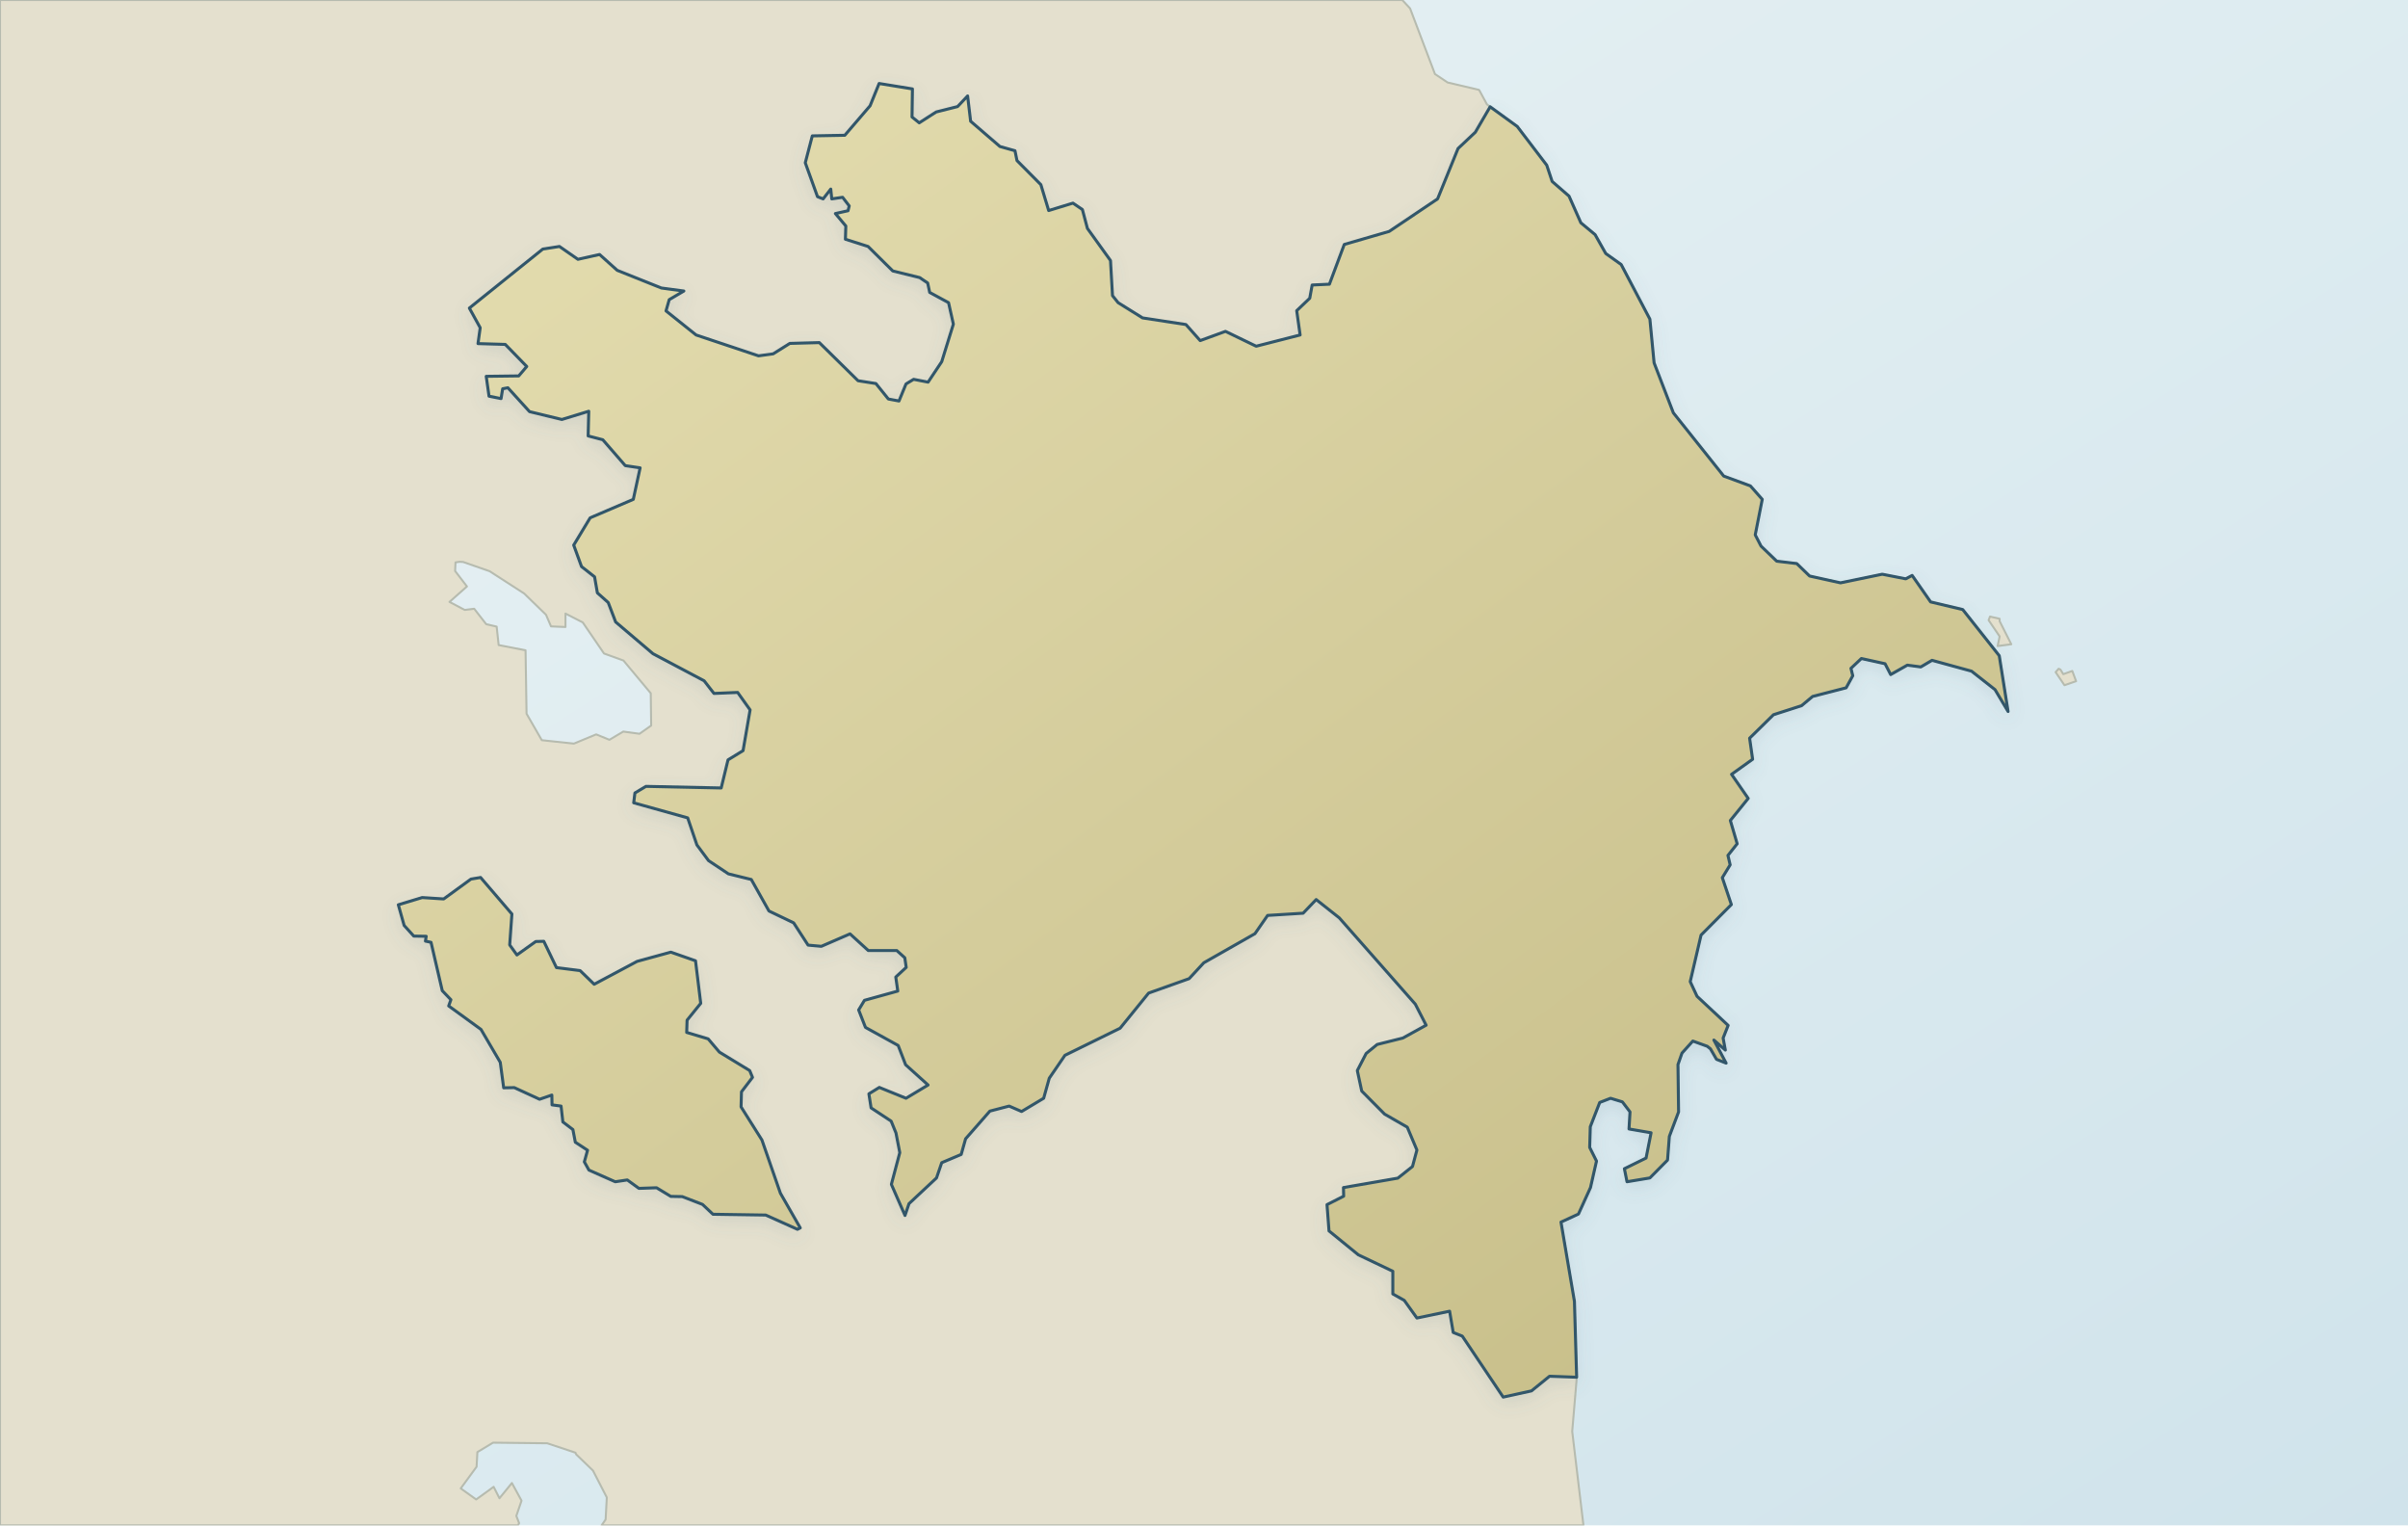
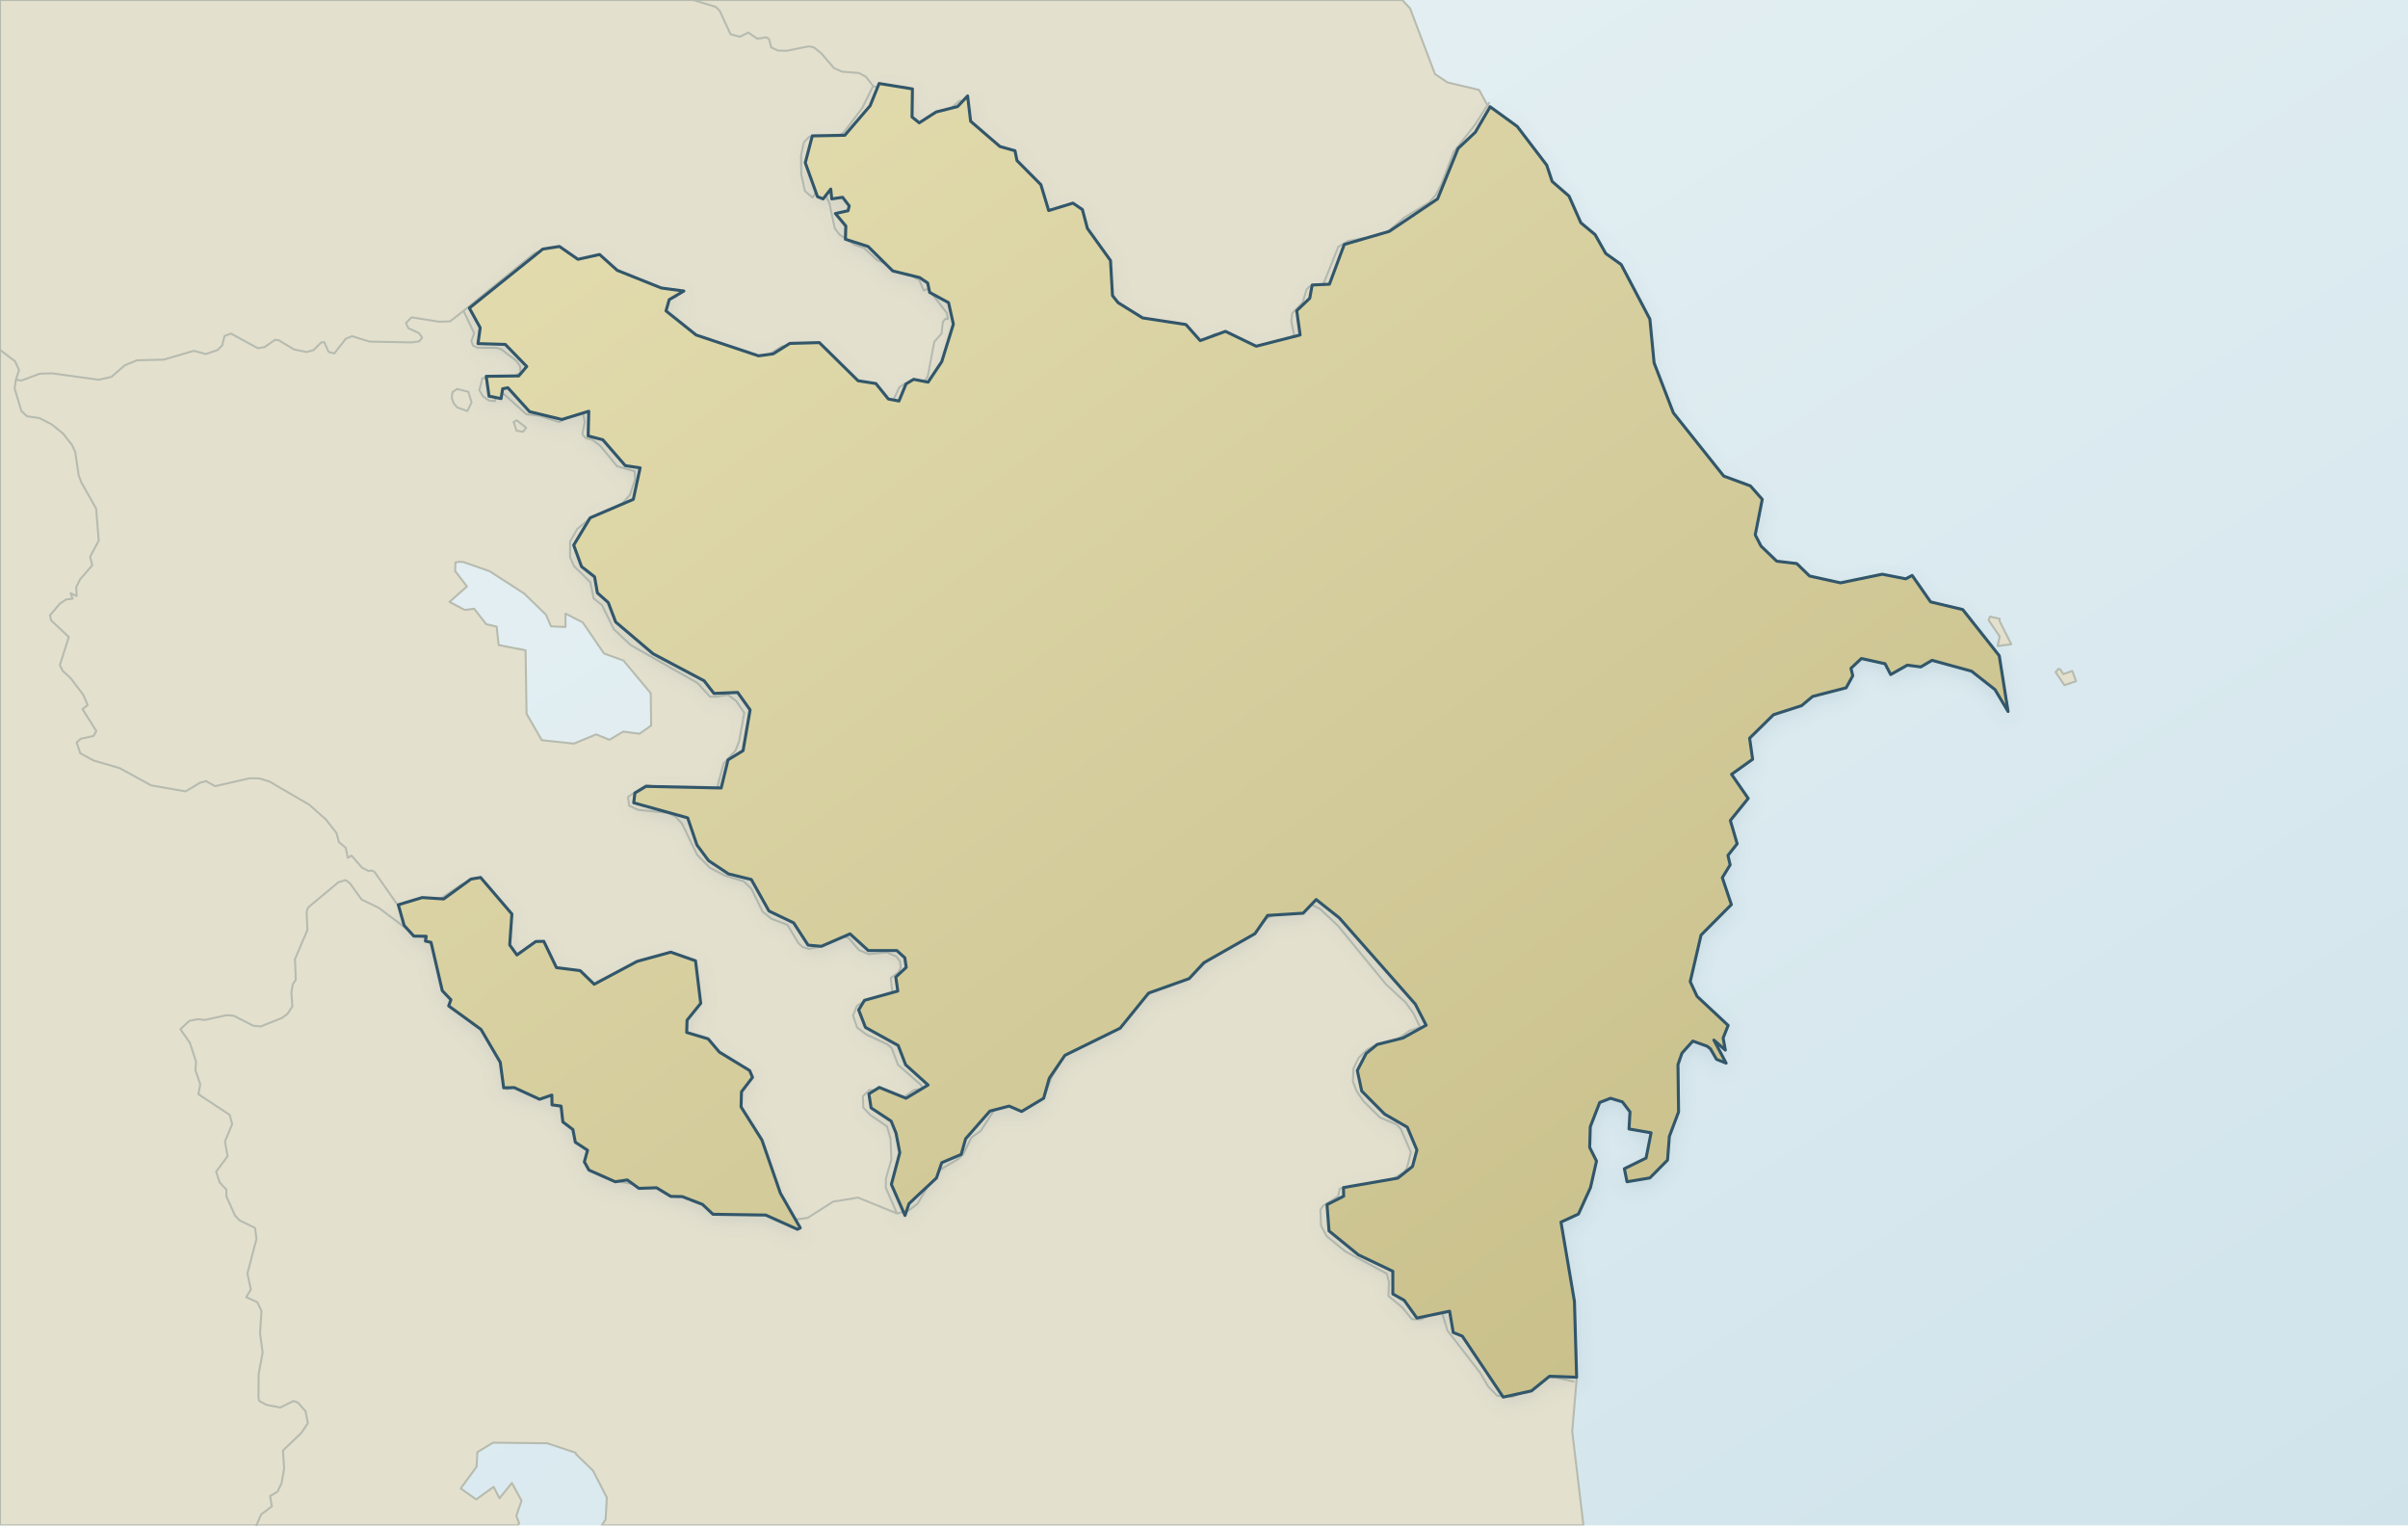
<svg xmlns="http://www.w3.org/2000/svg" viewBox="0 0 1200 760" width="1200" height="760" role="img" aria-label="Map of Azerbaijan" data-map-style="journey-atlas-map-v3-clean-background" data-map-projection="local-equirectangular-fit-v1">
  <defs>
    <linearGradient id="sea" x1="0" y1="0" x2="1" y2="1">
      <stop offset="0" stop-color="#eaf2f4" />
      <stop offset=".55" stop-color="#dcebf0" />
      <stop offset="1" stop-color="#d0e3eb" />
    </linearGradient>
    <linearGradient id="land" x1=".12" y1=".08" x2=".88" y2=".92">
      <stop offset="0" stop-color="#e2dbad" />
      <stop offset=".52" stop-color="#d4cc9b" />
      <stop offset="1" stop-color="#c8bf8a" />
    </linearGradient>
    <filter id="shadow" x="-10%" y="-10%" width="120%" height="120%">
      <feGaussianBlur in="SourceAlpha" stdDeviation="4" result="b" />
      <feOffset in="b" dy="3" result="o" />
      <feColorMatrix in="o" type="matrix" values="0 0 0 0 .12 0 0 0 0 .22 0 0 0 0 .28 0 0 0 .14 0" />
      <feBlend in="SourceGraphic" mode="normal" />
    </filter>
    <clipPath id="map-context-target-negative" clipPathUnits="userSpaceOnUse">
      <path d="M 0,0 L 1200,0 L 1200,760 L 0,760 Z M 451,605.6 L 444.2,590.1 L 448.4,574.3 L 446.5,564.5 L 444.1,558.6 L 434.1,552 L 433,545 L 438.2,541.8 L 451.5,547.2 L 462.5,540.6 L 451.3,530.5 L 447.6,520.9 L 431.3,511.9 L 427.9,503.2 L 430.8,498.4 L 447.4,493.8 L 446.4,486.8 L 451.6,482 L 450.9,477.2 L 446.9,473.6 L 432.7,473.6 L 423.6,465.3 L 409.3,471.5 L 402.7,470.9 L 395.5,459.8 L 383.2,453.9 L 374.4,438.2 L 363,435.4 L 353.1,428.8 L 347.3,421 L 342.7,407.5 L 315.8,400 L 316.4,395.1 L 321.9,391.8 L 359.4,392.6 L 362.8,378.6 L 370.3,374 L 373.8,353.7 L 367.6,345 L 355.8,345.5 L 350.9,339.2 L 325.4,325.7 L 306.8,309.9 L 303.1,300.2 L 297.7,295.4 L 296.3,287.4 L 289.8,282.3 L 285.9,271.6 L 294.1,258 L 315.6,248.8 L 319,233.1 L 311.6,232 L 300.4,219.1 L 293.1,217.2 L 293.4,204.9 L 280,209 L 263.9,205.1 L 253.1,193.2 L 250.5,193.7 L 249.7,198.6 L 243.7,197.4 L 242.3,187.5 L 258.5,187.3 L 262.5,182.6 L 251.8,171.6 L 238.2,171.2 L 239.3,163.3 L 233.9,153.5 L 270.5,124.1 L 278.8,122.8 L 288,129.2 L 298.8,126.8 L 307.6,134.7 L 329.6,143.5 L 340.8,145 L 333.5,149.3 L 331.9,154.9 L 346.9,166.9 L 378,177.3 L 385.3,176.3 L 393.6,171.1 L 408.3,170.7 L 427.6,189.7 L 436.5,191.1 L 442.7,198.8 L 448,199.8 L 451.5,191.3 L 455.3,189 L 462.5,190.4 L 469.3,180.2 L 475.1,161.5 L 472.7,150.8 L 463.3,145.7 L 462.3,141 L 458.3,138.3 L 444.9,135 L 432.6,122.8 L 421.3,119.2 L 421.5,112.6 L 416.3,106.4 L 422.6,105 L 423.2,102.6 L 419.9,98.3 L 414.5,99.1 L 414,94.2 L 410.2,99.1 L 407.4,98 L 401.3,81.1 L 404.8,67.7 L 421,67.4 L 433.6,52.7 L 438.1,41.6 L 454.7,44.3 L 454.5,58.3 L 458.1,61.2 L 466.5,55.8 L 477.2,53.1 L 482.2,47.8 L 483.7,60.4 L 498.3,73 L 505.8,75.1 L 506.8,80 L 518.7,92 L 522.6,104.9 L 534.7,101.2 L 539.4,104.4 L 541.9,113.8 L 553.4,129.8 L 554.4,147.3 L 557.2,150.8 L 569.4,158.4 L 591,161.7 L 598.1,169.7 L 610.7,165.1 L 626,172.5 L 647.9,166.9 L 646.2,154.8 L 652.7,148.6 L 653.9,142 L 662.5,141.6 L 669.9,121.8 L 692.3,115.3 L 716.4,99.1 L 726.6,74 L 735.2,65.9 L 742.6,53.2 L 756.1,63 L 770.8,82.3 L 773.5,90.4 L 781.9,97.7 L 787.8,111 L 794.9,116.9 L 800.2,126.3 L 807.9,131.8 L 822.2,159 L 824.3,180.8 L 833.9,205.7 L 859,237.2 L 872.3,242.1 L 878.2,248.8 L 874.7,266.5 L 877.6,272.1 L 885.4,279.6 L 895.4,280.8 L 901.8,287 L 917.2,290.4 L 938,286.1 L 949.7,288.4 L 952.9,286.7 L 962.1,299.9 L 978.1,303.7 L 996.3,326.7 L 1000.7,354.5 L 994.2,343.6 L 982.5,334.4 L 962.8,329 L 957.2,332.3 L 950.5,331.4 L 942.2,336.1 L 939.4,330.7 L 927.6,328.1 L 922.4,333 L 923.3,336.7 L 920,342.7 L 903.3,347 L 897.8,351.6 L 883.8,356.1 L 871.9,367.8 L 873.4,378.3 L 862.9,385.8 L 871.2,397.8 L 862.3,408.8 L 865.7,420.4 L 861.1,426.2 L 862.2,430.9 L 858.3,437.3 L 862.8,450.7 L 847.7,465.9 L 842.3,489.1 L 845.7,496.4 L 861.2,510.9 L 858.7,517.2 L 859.8,523.2 L 854.1,518.2 L 860.2,529.7 L 855.4,527.8 L 852.4,522.6 L 850.8,521.3 L 843.6,518.7 L 838.2,524.7 L 836.2,530.4 L 836.5,554 L 831.9,566.2 L 831,578 L 822.2,586.9 L 810.8,588.8 L 809.5,582.3 L 820.3,577 L 822.8,564.4 L 811.8,562.5 L 812.3,554 L 808.5,549 L 802.6,547.2 L 797.2,549.3 L 792.5,561.4 L 792.2,571.7 L 795.6,578.5 L 792.6,591.7 L 786.6,604.9 L 777.9,608.9 L 784.6,648.4 L 785.7,686.2 L 772.2,685.7 L 763.2,693 L 749.1,696.1 L 728.7,665.7 L 724.2,663.9 L 722.4,653.3 L 706.1,656.7 L 699.8,647.9 L 694.1,644.7 L 694.1,633.4 L 676.9,625.2 L 662.3,613.3 L 661.3,600.2 L 669.6,596 L 669.5,591.7 L 696.6,587 L 703.9,581.2 L 706.1,573 L 701.3,561.6 L 690,555.1 L 678.6,543.6 L 676.4,533.4 L 680.8,524.9 L 686.3,520.4 L 699.1,517.2 L 710.7,510.8 L 705.3,500.3 L 667.4,457.3 L 655.9,448.2 L 649.4,455 L 631.7,456.1 L 625.4,465.2 L 599.9,479.7 L 592.6,487.6 L 572.4,494.8 L 558.2,512.3 L 530.7,525.8 L 522.9,537.2 L 520.1,547.2 L 509.1,553.8 L 502.9,551.1 L 493.3,553.6 L 481.2,567.4 L 479,575.2 L 469.3,579.3 L 466.7,586.9 L 453,599.7 L 451,605.6 Z M 198.5,450.8 L 210.4,447.2 L 221.1,447.9 L 234.7,438 L 239.5,437.2 L 255.1,455.4 L 254,470.8 L 257.6,475.8 L 267,469.1 L 271,469 L 277.3,482.1 L 289.1,483.6 L 296.1,490.4 L 317.5,479 L 334.3,474.4 L 346.6,478.7 L 349.2,499.9 L 342.4,508.3 L 342.2,514.4 L 352.9,517.6 L 358.5,524.2 L 373.6,533.4 L 375,536.8 L 369.5,544 L 369.3,551.5 L 379.7,568 L 388.9,594.5 L 398.8,611.8 L 397.4,612.5 L 381.6,605.4 L 355.3,605 L 350.1,600.1 L 340,596.2 L 334.3,596.1 L 327.2,591.8 L 318.4,592.1 L 312.6,587.9 L 306.6,588.8 L 293.5,583 L 291.2,578.9 L 292.8,573.1 L 286.7,569.1 L 285.5,562.8 L 280.5,559 L 279.6,551.1 L 275.1,550.5 L 275,545.6 L 268.9,547.7 L 256.3,541.9 L 251,542 L 249.3,529.3 L 239.7,512.9 L 223.6,501.2 L 224.7,498.1 L 220.4,493.6 L 214.8,469.5 L 212,468.9 L 212.4,466.5 L 206.2,466.4 L 201.4,461.1 L 198.5,450.8 Z" fill-rule="evenodd" clip-rule="evenodd" />
    </clipPath>
  </defs>
  <rect width="1200" height="760" fill="url(#sea)" />
  <g id="geographic-context" opacity="1" clip-path="url(#map-context-target-negative)">
    <path d="M702.7 4.2 715.1 36.9 721.4 41.1 737.1 44.8 741 52 756.1 63 770.8 82.3 773.5 90.4 781.9 97.7 787.8 111 794.9 116.9 800.2 126.3 807.9 131.8 822.2 159 824.3 180.8 833.9 205.7 859 237.2 872.3 242.1 878.2 248.8 874.7 266.5 877.6 272.1 885.4 279.6 895.4 280.8 901.8 287 917.2 290.4 938 286.1 949.7 288.4 952.9 286.7 962.1 299.9 978.1 303.7 996.3 326.7 1000.7 354.5 994.2 343.6 982.5 334.4 962.8 329 957.2 332.3 950.5 331.4 942.2 336.1 939.4 330.7 927.6 328.1 922.4 333 923.3 336.7 920 342.7 903.3 347 897.8 351.6 883.8 356.1 871.9 367.8 873.4 378.3 862.9 385.8 871.2 397.8 862.3 408.8 865.7 420.4 861.1 426.2 862.2 430.9 858.3 437.3 862.8 450.7 847.7 465.9 842.3 489.1 845.7 496.4 861.2 510.9 858.7 517.2 859.8 523.2 854.1 518.2 860.2 529.7 855.4 527.8 852.4 522.6 850.8 521.3 843.6 518.7 838.2 524.7 836.2 530.4 836.5 554 831.9 566.2 831 578 822.2 586.9 810.8 588.8 809.5 582.3 820.3 577 822.8 564.4 811.8 562.5 812.3 554 808.5 549 802.6 547.2 797.2 549.3 792.5 561.4 792.2 571.7 795.6 578.5 792.6 591.7 786.6 604.9 777.9 608.9 784.6 648.4 785.7 687.2 783.5 713.2 789.1 760 299.8 760 301.8 757.1 302.4 746.1 295.5 732.7 287.1 724.6 286.8 723.8 272.7 719.1 245.7 718.8 237.9 723.5 237.5 730.8 229.6 741.6 237.3 747.1 246 740.8 248.9 746.5 255.1 738.9 259.9 747.7 257.3 755.3 258.7 758.9 258.1 760 0 760 0 0 698.8 0 702.7 4.2Z M789.2 583.6 781.8 584.3 778.2 604.3 783.1 603.4 781.8 599.2 788.6 591 789.7 584.7 789.2 583.6Z M230.8 280 229 279.9 227 280.2 226.8 284.5 232.7 292.2 224 299.9 231.6 303.9 236.3 303.3 242.3 311 247.5 312.2 248.5 321.4 261.9 324 262.4 355.6 270 368.8 286 370.5 297.1 365.9 303.7 368.6 310.6 364.5 318.7 365.6 324.5 361.5 324.3 345.4 310.7 329.1 301 325.6 290.4 310.1 281.8 305.7 281.8 312.4 274.6 312.1 272.1 306.3 261.2 295.7 244 284.6 230.8 280Z M465.5 199.6 465.4 198.9 459.7 198.4 447.7 203.1 436.6 200.5 447.6 213.9 447.4 217.1 442 221.8 421.4 227.5 430.1 230.8 463.6 226.8 494.8 234.8 508.8 241.9 516.7 251.4 524.8 247.2 539 252.7 536.2 244.1 512.4 236.7 495.5 223.8 474 214.6 465.5 199.6Z M1032.7 334.3 1034.6 339.4 1028.8 341.4 1024.4 334.9 1025.9 333.2 1026.8 333.6 1028.2 335.9 1032.7 334.3Z M995.5 321.9 996.5 317.1 991 309 991.7 307.2 996.5 308.3 996.5 309.5 1002.3 321 995.5 321.9 Z" fill="#e4e0ce" fill-rule="evenodd" stroke="#b6bbaf" stroke-width="1.0" stroke-linejoin="round" />
  </g>
-   <path id="target-country" d="M451 605.6 444.2 590.1 448.4 574.3 446.5 564.5 444.1 558.6 434.1 552 433 545 438.2 541.8 451.5 547.2 462.5 540.6 451.3 530.5 447.6 520.9 431.3 511.9 427.9 503.2 430.8 498.4 447.4 493.8 446.4 486.8 451.6 482 450.9 477.2 446.9 473.6 432.7 473.6 423.6 465.3 409.3 471.5 402.7 470.9 395.5 459.8 383.2 453.9 374.4 438.2 363 435.4 353.1 428.8 347.3 421 342.7 407.5 315.8 400 316.4 395.1 321.9 391.8 359.4 392.6 362.8 378.6 370.3 374 373.8 353.7 367.6 345 355.8 345.5 350.9 339.2 325.4 325.7 306.8 309.9 303.1 300.2 297.7 295.4 296.3 287.4 289.8 282.3 285.9 271.6 294.1 258 315.6 248.8 319 233.1 311.6 232 300.4 219.1 293.1 217.2 293.4 204.9 280 209 263.9 205.1 253.1 193.2 250.5 193.7 249.7 198.6 243.7 197.4 242.3 187.5 258.5 187.3 262.5 182.6 251.8 171.6 238.2 171.2 239.3 163.3 233.9 153.5 270.5 124.1 278.8 122.8 288 129.2 298.8 126.8 307.6 134.7 329.6 143.5 340.8 145 333.5 149.3 331.9 154.9 346.9 166.9 378 177.3 385.3 176.3 393.6 171.1 408.3 170.7 427.6 189.7 436.5 191.1 442.7 198.8 448 199.8 451.5 191.3 455.3 189 462.5 190.4 469.3 180.2 475.1 161.5 472.7 150.8 463.3 145.7 462.3 141 458.3 138.3 444.9 135 432.6 122.8 421.3 119.2 421.5 112.6 416.3 106.4 422.6 105 423.2 102.6 419.9 98.3 414.5 99.1 414 94.2 410.2 99.1 407.4 98 401.3 81.1 404.8 67.7 421 67.4 433.6 52.7 438.1 41.6 454.7 44.3 454.5 58.3 458.1 61.2 466.5 55.8 477.2 53.1 482.2 47.8 483.7 60.4 498.3 73 505.8 75.1 506.8 80 518.7 92 522.6 104.9 534.7 101.2 539.4 104.4 541.9 113.8 553.4 129.8 554.4 147.3 557.2 150.8 569.4 158.4 591 161.7 598.1 169.7 610.7 165.1 626 172.5 647.9 166.9 646.2 154.8 652.7 148.6 653.9 142 662.5 141.6 669.9 121.8 692.3 115.3 716.4 99.1 726.6 74 735.2 65.9 742.6 53.2 756.1 63 770.8 82.3 773.5 90.4 781.9 97.7 787.8 111 794.9 116.9 800.2 126.3 807.9 131.8 822.2 159 824.3 180.8 833.9 205.7 859 237.2 872.3 242.1 878.2 248.8 874.7 266.5 877.6 272.1 885.4 279.6 895.4 280.8 901.8 287 917.2 290.4 938 286.1 949.7 288.4 952.9 286.7 962.1 299.9 978.1 303.7 996.3 326.7 1000.7 354.5 994.2 343.6 982.5 334.4 962.8 329 957.2 332.3 950.5 331.4 942.2 336.1 939.4 330.7 927.6 328.1 922.4 333 923.3 336.7 920 342.7 903.3 347 897.8 351.6 883.8 356.1 871.9 367.8 873.4 378.3 862.9 385.8 871.2 397.8 862.3 408.8 865.7 420.4 861.1 426.2 862.2 430.9 858.3 437.3 862.8 450.7 847.7 465.9 842.3 489.1 845.7 496.4 861.2 510.9 858.7 517.2 859.8 523.2 854.1 518.2 860.2 529.7 855.4 527.8 852.4 522.6 850.8 521.3 843.6 518.7 838.2 524.7 836.2 530.4 836.5 554 831.9 566.2 831 578 822.2 586.9 810.8 588.8 809.5 582.3 820.3 577 822.8 564.4 811.8 562.5 812.3 554 808.5 549 802.6 547.2 797.2 549.3 792.5 561.4 792.2 571.7 795.6 578.5 792.6 591.7 786.6 604.9 777.9 608.9 784.6 648.4 785.7 686.2 772.2 685.7 763.2 693 749.1 696.1 728.7 665.7 724.2 663.9 722.4 653.3 706.1 656.7 699.8 647.9 694.1 644.7 694.1 633.4 676.9 625.2 662.3 613.3 661.3 600.2 669.6 596 669.5 591.7 696.6 587 703.9 581.2 706.1 573 701.3 561.6 690 555.1 678.6 543.6 676.4 533.4 680.8 524.9 686.3 520.4 699.1 517.2 710.7 510.8 705.3 500.3 667.4 457.3 655.9 448.2 649.4 455 631.7 456.1 625.4 465.2 599.9 479.7 592.6 487.6 572.4 494.8 558.2 512.3 530.7 525.8 522.9 537.2 520.1 547.2 509.1 553.8 502.9 551.1 493.3 553.6 481.2 567.4 479 575.2 469.3 579.3 466.7 586.9 453 599.7 451 605.6Z M198.5 450.8 210.4 447.2 221.1 447.9 234.7 438 239.5 437.2 255.1 455.4 254 470.8 257.6 475.8 267 469.1 271 469 277.3 482.1 289.1 483.6 296.1 490.4 317.5 479 334.3 474.4 346.6 478.7 349.2 499.9 342.4 508.3 342.2 514.4 352.9 517.6 358.5 524.2 373.6 533.4 375 536.8 369.5 544 369.3 551.5 379.7 568 388.9 594.5 398.8 611.8 397.4 612.5 381.6 605.4 355.3 605 350.1 600.1 340 596.2 334.3 596.1 327.2 591.8 318.4 592.1 312.6 587.9 306.6 588.8 293.5 583 291.2 578.9 292.8 573.1 286.7 569.1 285.5 562.8 280.5 559 279.6 551.1 275.1 550.5 275 545.6 268.9 547.7 256.3 541.9 251 542 249.3 529.3 239.7 512.9 223.6 501.2 224.7 498.1 220.4 493.6 214.8 469.5 212 468.9 212.4 466.5 206.2 466.4 201.4 461.1 198.5 450.8 Z" fill="url(#land)" fill-rule="evenodd" stroke="#31576a" stroke-width="1.5" stroke-linejoin="round" stroke-linecap="round" filter="url(#shadow)" />
+ \n<g id="context-national-borders" fill="none" stroke="#b6bbaf" stroke-width="1" stroke-linejoin="round" stroke-linecap="round" aria-hidden="true">
+     <path d="M368.8,18.3 364.1,17.1 358.6,5.3 356.6,3.4 345.4,0 M377.4,19.3 372.9,16.2 M372.9,16.2 368.8,18.3 M392.1,25.3 387.7,25.2 384.3,23.6 383.3,19.5 381.9,18.6 M381.9,18.6 377.4,19.3 M435.1,42.9 431.6,38.3 428.1,36.4 419.6,35.7 415.6,33.9 409.3,26.6 405.6,23.6 403,23.1 M403,23.1 392.1,25.3 M227.8,193.8 233.4,195.2 235,200.5 232.9,204.8 M232.9,204.8 227.8,203 226,200.8 225.1,198 225.5,195.4 227.8,193.8 M0,174.3 7.5,180 9.5,184.4 7.9,189.2 M218.9,160.3 224.3,160.1 231,154.9 M205.1,158.1 218.9,160.3 M205.2,170.6 208.9,170.1 210.4,168.2 208.8,166 203.5,163.5 202.3,160.9 205.1,158.1 M115.1,166.2 128.5,173.5 M102.6,176.4 108.4,174.4 110.7,172.2 111.9,167.4 115.1,166.2 M175.4,167.5 184.2,170.2 205.2,170.6 M166.6,176.1 172.3,168.8 175.4,167.5 M137.1,169.3 138.9,169.5 146.5,174.1 152.8,175.4 M128.5,173.5 131.9,172.9 137.1,169.3 M161.6,170.5 163.7,175.3 166.6,176.1 M152.8,175.4 156.3,174.4 160.1,170.6 161.6,170.5 M96.6,174.8 102.6,176.4 M49.2,189.2 55.5,187.8 62.2,182 68.3,179.5 81.5,179.2 96.6,174.8 M25.9,186 49.2,189.2 M10.7,189.6 19.8,186.2 25.9,186 M7.9,189.2 10.7,189.6 M231,154.9 236.3,166 234.9,169.9 235.7,172.2 238.1,173.3 247.5,173.3 249.9,174.1 257.4,179.8 259.2,182.5 259.4,185.5 254.5,189 M254.5,189 240.4,188.4 M240.4,188.4 238.9,194.4 240.7,197.5 243.8,199.6 246.6,199.9 M247.8,194.3 250.2,195.5 262.3,206.4 269.1,207.2 278.6,210.3 M246.6,199.9 247.8,194.3 M290.6,205.9 291.4,210.3 290.2,216.4 291.9,218.3 295.4,219.2 299.2,222.2 307.5,232.3 316.3,234.8 316.5,238.9 313.9,246.6 310.1,250.9 293.3,258.9 287.7,263.5 284.1,269.8 284.1,277.7 286.1,282.1 294.2,290.1 295.8,298.1 300,301.5 305.9,313.5 314.3,321.4 347.6,340.3 353.8,347.1 356.7,347.2 M278.6,210.3 286.6,206.3 290.6,205.9 M362.8,346.2 366.9,349.3 370.9,355.2 368.3,369.4 366.5,374 360.6,380.4 357.4,392.4 355.5,394.1 345.5,395 M356.7,347.2 362.8,346.2 M345.5,395 322.1,391.1 M322.1,391.1 313,397 313.5,401.4 318,403.5 332.9,405 336.8,407 339.9,410.4 347.4,425.9 353.8,432.4 361.6,436.4 370.6,439.1 374.5,442.9 380,454.2 384.5,457.8 392.4,460.8 397.8,469.8 399.9,471.8 403.1,472.8 M417.8,466.7 422.7,467.1 428.1,473.4 433,475.4 M403.1,472.8 408,471.8 417.8,466.7 M442,474.5 446.7,476.6 448.5,479 448.9,482.1 447.6,484.5 443.9,487.3 444.7,494.1 442,496.4 431.5,498.4 427,501.2 425.1,506 427.1,511.9 431.8,515.5 442,520.2 444.3,522.1 447.5,530.5 459,540.6 459.6,542.4 455.4,543.1 448.8,547.9 447,548.2 M433,475.4 442,474.5 M447,548.2 438.3,543.7 433.3,543 M433.3,543 430,546.2 430.2,551.9 433.8,555.6 442,561.2 443.8,567.3 444.2,577.8 441.5,587.2 441.4,591.7 447,604.6 M235.5,438.7 240.3,441.2 250.9,454.8 253,461.4 251.3,472.5 251.9,475.2 254.7,477 M215.4,448.5 220.3,447.3 230.1,440.6 235.5,438.7 M209.2,448.4 215.4,448.5 M198.5,451.4 202.5,449.6 209.2,448.4 M267.8,470.6 275.4,482.9 284.2,484.4 286.7,485.7 291.3,490.4 294.4,491.6 M254.7,477 259.9,475.7 264,471.9 267.8,470.6 M336.1,476.2 343.3,480.1 344.6,482.5 344.1,490.4 345.4,498.9 344.8,501.9 340,509.9 339.1,513.6 339.9,515.5 340.3,516.4 348.4,518.5 357.4,526.6 367.7,531.7 371.5,536 371.6,538.8 367.1,544.7 366.3,549.4 367.6,554.3 377.2,570.7 384.6,591.8 393,608.1 M294.4,491.6 299.2,489.8 314.5,480.8 336.1,476.2 M172.2,438.5 174.4,440.1 180.2,448.2 188.7,452.3 203.1,463.1 M130,511.4 140.5,507.2 143.2,505.2 145.7,501.5 145.2,494.6 145.9,490.4 147.4,488.2 147,477.9 153.2,463.3 152.8,454.3 153.5,452.2 168.6,439.6 172.2,438.5 M113,505.8 116.5,506.1 126.3,511.1 130,511.4 M102,508.2 113,505.8 M98.8,507.8 102,508.2 M139.7,701.3 132.6,699.9 129.2,698 128.8,696.3 128.9,684.6 130.9,673.9 129.6,664.4 130.3,653.1 128.2,648.8 122.7,646.3 125,642.5 123.3,634.5 127.8,617.3 127.1,611.8 119.5,608.1 117.2,605.8 112.8,596 112.8,592.7 109.5,589.2 107.7,583.8 113.4,576.1 112.1,568.7 115.7,560.1 114.5,555.5 98.9,545.2 99.8,540.2 97.4,533.3 97.7,529 94.6,519.5 89.9,512.8 94.4,508.6 98.8,507.8 M127.8,760 130.1,754.6 135.5,750.5 134.6,745.4 138.3,743.2 140.3,739 141.6,731.7 141,722.7 150.2,713.9 153.4,709.1 152.3,703.2 148.5,698.9 146.3,698 M146.3,698 139.7,701.3 M438.2,43.7 435.1,42.9 M454.6,62.2 452.1,60.2 451.3,57 452,49.4 451.2,45.9 448.6,44.4 442,43.5 M442,43.5 438.2,43.7 M520.3,105.1 518.2,101.7 517,96.1 513.5,90.5 504.4,82 502.5,76 495.3,74.3 492.8,72.8 483.4,64.3 482,62.1 479.4,50.2 478.2,50.2 M478.2,50.2 473.2,54.5 464.5,56.7 457.4,62.2 454.6,62.2 M742,51.3 735.1,62.1 724.4,75.7 718.3,91.9 715.4,97.3 712.2,100.8 699.8,108.4 692.3,114.8 688.1,117 671.7,120.1 666.9,123 659.5,141.5 656.3,143.3 M597.5,170.8 594.6,170.7 592,168.7 588,163.1 570.1,160.7 565.6,159.1 554.8,152.6 552.3,150.1 550.8,145.9 550.6,131.5 545.1,123.8 543.1,118.5 539.2,115.1 536.6,106 534.4,103.4 531.8,102.7 M531.8,102.7 520.3,105.1 M656.3,143.3 652.6,142.7 M652.6,142.7 651.1,144.3 649.2,150.6 643.9,156.2 643.5,160.1 644.8,166.4 644.2,168.2 640.9,170.3 634.8,172.1 622.7,173.2 M622.7,173.2 608.2,166.7 605.4,166.4 M605.4,166.4 597.5,170.8 M435.1,42.9 429.7,53.8 420.5,66 416.1,68.9 413.1,69.2 M413.1,69.2 406.4,67.7 M406.4,67.7 403.3,68.1 400.6,70.9 399.2,77.3 399.3,86.8 401.1,95.2 404.9,98.4 M409.8,94.1 413.3,101.1 416,113.8 418.4,116.9 425.9,122 430.5,123.5 437.1,129.6 451.1,135.4 458.1,139.5 460.3,144.7 M404.9,98.4 407.9,94.2 409.8,94.1 M287.4,130.1 275.6,124.8 270.9,124.6 M270.9,124.6 266.4,126.1 231,154.9 M376,178.6 369.2,177.7 347.9,170.1 340.7,165.8 332.1,159.1 328.7,153.8 331.9,149.9 337.2,147.7 337,146.5 324.4,143.3 303.8,135.5 297.1,128.8 295,128.4 M295,128.4 287.4,130.1 M462.5,143.9 471.9,156 472.4,159 M460.3,144.7 462.5,143.9 M472.4,159 471.2,158.8 M471.2,158.8 469.9,160.3 469.2,166.2 465.6,170.3 462.3,187.7 459.5,191.6 456.7,192 M441.4,200.9 438.8,199.3 432.5,192 421,187.5 412.6,180 406.2,172.6 403.6,171.8 M403.6,171.8 389.7,172.5 382.3,177.2 376,178.6 M456.7,192 451.2,191 M451.2,191 448.2,192.9 444.5,200.8 441.4,200.9 M257.5,209.4 262.2,213.1 260.7,215.1 M260.7,215.1 257.4,214.6 256,210.3 257.5,209.4 M305,272.6 310.8,274.9 308.9,279.8 304.1,283.5 M304.1,283.5 299.2,282 298,278.3 299.2,274.5 300.9,273.2 305,272.6 M427.6,596.7 447,604.6 M393,608.1 402.5,606.8 415.2,598.7 427.6,596.7 M7.9,189.2 7.3,193.6 10.7,204.9 13.5,207.4 19.6,208.3 25.7,211.4 31.4,216 35.8,221.6 37.5,225.2 39.2,236.8 40.6,240.5 47.9,253.4 49.2,269.4 44.9,277.4 46,281.6 39.9,288.7 38,292.5 38.2,297 M38.2,297 35.2,295.6 M35.2,295.6 36.2,298.3 32.9,298.7 29.8,300.8 24.9,306.6 25.5,309.1 34.3,317.4 29.8,331.4 31.3,334.3 35.2,337.9 41.5,346.2 43.7,351.3 41.1,353.3 48,364.2 46.6,366.7 40.2,368.1 38.2,369.9 40,375.3 46.6,378.9 59.6,382.7 75.3,391.3 92.5,394.3 M129.1,387.8 134.3,389.4 154.2,401 162.4,408.3 167.7,415.1 168.9,419.6 172.3,422.4 173.3,427.4 M107.2,391.7 124.3,387.8 129.1,387.8 M102.7,389.2 107.2,391.7 M92.5,394.3 99.7,390 102.7,389.2 M175.2,426.3 180.4,432.3 183.7,434 M173.3,427.4 175.2,426.3 M185.3,433.7 186.7,434.5 198.5,451.4 M183.7,434 185.3,433.7 M653.2,450.5 658,453 666.7,461.2 690.7,490.4 700.5,499.5 704.5,505.1 707.7,511.8 702.5,513.5 695,518.7 686,520.5 681.2,523 677.1,527 674.5,532.3 674.2,538.8 676.1,543.8 679.6,548.8 687.7,556.8 695.9,560.2 698,562.4 703.1,574.1 701.2,581.7 699.9,583.8 694,587.5 667.7,592.2 666.8,596.1 659.3,600.8 658,602.9 658.3,610.6 661.1,615.9 670.4,623.5 691.1,634.6 692.2,638.9 691.9,645.7 698.8,651.4 703.6,657.3 708,657.4 M648.3,454.9 650,454.4 653.2,450.5 M637.4,454.6 648.3,454.9 M508.1,552.9 518.4,547.7 520.8,545.3 524,536.9 531,525 537.9,520.8 552.1,515.1 558,511.7 569.9,497.5 574.6,493.6 580.5,490.2 593.7,486.4 603.1,477.4 622.9,466.1 631.3,457.5 637.4,454.6 M203.1,463.1 206.1,465.2 212.4,465.9 211.5,467.3 214.5,469.5 216.2,473.5 220.5,491.4 222.2,495.2 225.2,497.9 224,500.1 224.5,501.5 228.9,504.3 M230.5,504.2 238.1,510.4 244.4,518.9 250.1,530.6 252.5,542.7 M228.9,504.3 230.5,504.2 M256.3,541.6 271.1,546.6 M252.5,542.7 256.3,541.6 M273.8,545 275.1,545.2 275.5,546.3 275.1,549.7 280.4,552 281.3,554 280,556.8 284.9,561.8 287.3,568.9 292.8,572.7 291.4,577.8 291.7,579.8 296.4,583.9 307.2,588.5 320.4,590.9 333.1,591 343.7,595.3 373.8,601.7 383.3,606.1 391.6,608.2 M271.1,546.6 273.8,545 M502,550.5 508.1,552.9 M447,604.6 452.7,603.2 457.2,599.8 466.7,583.9 477.6,577.4 480,575.1 484.1,566.7 488.7,563.5 495.1,553.6 499.7,550.6 502,550.5 M391.6,608.2 393,608.1 M718.6,653.9 721.3,662.9 737.7,684.1 741.6,690.8 746.1,695.4 753.5,696 M708,657.4 715.3,653.9 718.6,653.9 M770.4,686.3 775,686.3 784.2,688.3 M753.5,696 760.8,693.3 770.4,686.3 M198.5,451.4 199.9,453.7 201.5,460.8 203.1,463.1" />
+   </g>\n<path id="target-country" d="M451 605.6 444.2 590.1 448.4 574.3 446.5 564.5 444.1 558.6 434.1 552 433 545 438.2 541.8 451.5 547.2 462.5 540.6 451.3 530.5 447.6 520.9 431.3 511.9 427.9 503.2 430.8 498.4 447.4 493.8 446.4 486.8 451.6 482 450.9 477.2 446.9 473.6 432.7 473.6 423.6 465.3 409.3 471.5 402.7 470.9 395.5 459.8 383.2 453.9 374.4 438.2 363 435.4 353.1 428.8 347.3 421 342.7 407.5 315.8 400 316.4 395.1 321.9 391.8 359.4 392.6 362.8 378.6 370.3 374 373.8 353.7 367.6 345 355.8 345.5 350.9 339.2 325.4 325.7 306.8 309.9 303.1 300.2 297.7 295.4 296.3 287.4 289.8 282.3 285.9 271.6 294.1 258 315.6 248.8 319 233.1 311.6 232 300.4 219.1 293.1 217.2 293.4 204.9 280 209 263.9 205.1 253.1 193.2 250.5 193.7 249.7 198.6 243.7 197.4 242.3 187.5 258.5 187.3 262.5 182.6 251.8 171.6 238.2 171.2 239.3 163.3 233.9 153.5 270.5 124.1 278.8 122.8 288 129.2 298.8 126.8 307.6 134.7 329.6 143.5 340.8 145 333.5 149.3 331.9 154.9 346.9 166.9 378 177.3 385.3 176.3 393.6 171.1 408.3 170.7 427.6 189.7 436.5 191.1 442.7 198.8 448 199.8 451.5 191.3 455.3 189 462.5 190.4 469.3 180.2 475.1 161.5 472.7 150.8 463.3 145.7 462.3 141 458.3 138.3 444.9 135 432.6 122.8 421.3 119.2 421.5 112.6 416.3 106.4 422.6 105 423.2 102.6 419.9 98.3 414.5 99.1 414 94.2 410.2 99.1 407.4 98 401.3 81.1 404.8 67.7 421 67.4 433.6 52.7 438.1 41.6 454.7 44.3 454.5 58.3 458.1 61.2 466.5 55.8 477.2 53.1 482.2 47.8 483.7 60.4 498.3 73 505.8 75.1 506.8 80 518.7 92 522.6 104.9 534.7 101.2 539.4 104.4 541.9 113.8 553.4 129.8 554.4 147.3 557.2 150.8 569.4 158.4 591 161.7 598.1 169.7 610.7 165.1 626 172.5 647.9 166.9 646.2 154.8 652.7 148.6 653.9 142 662.5 141.6 669.9 121.8 692.3 115.3 716.4 99.1 726.6 74 735.2 65.9 742.6 53.2 756.1 63 770.8 82.3 773.5 90.4 781.9 97.7 787.8 111 794.9 116.9 800.2 126.3 807.9 131.8 822.2 159 824.3 180.8 833.9 205.7 859 237.2 872.3 242.1 878.2 248.8 874.7 266.5 877.6 272.1 885.4 279.6 895.4 280.8 901.8 287 917.2 290.4 938 286.1 949.7 288.4 952.9 286.7 962.1 299.9 978.1 303.7 996.3 326.7 1000.7 354.5 994.2 343.6 982.5 334.4 962.8 329 957.2 332.3 950.5 331.4 942.2 336.1 939.4 330.7 927.6 328.1 922.4 333 923.3 336.7 920 342.7 903.3 347 897.8 351.6 883.8 356.1 871.9 367.8 873.4 378.3 862.9 385.8 871.2 397.8 862.3 408.8 865.7 420.4 861.1 426.2 862.2 430.9 858.3 437.3 862.8 450.7 847.7 465.9 842.3 489.1 845.7 496.4 861.2 510.9 858.7 517.2 859.8 523.2 854.1 518.2 860.2 529.7 855.4 527.8 852.4 522.6 850.8 521.3 843.6 518.7 838.2 524.7 836.2 530.4 836.5 554 831.9 566.2 831 578 822.2 586.9 810.8 588.8 809.5 582.3 820.3 577 822.8 564.4 811.8 562.5 812.3 554 808.5 549 802.6 547.2 797.2 549.3 792.5 561.4 792.2 571.7 795.6 578.5 792.6 591.7 786.6 604.9 777.9 608.9 784.6 648.4 785.7 686.2 772.2 685.7 763.2 693 749.1 696.1 728.7 665.7 724.2 663.9 722.4 653.3 706.1 656.7 699.8 647.9 694.1 644.7 694.1 633.4 676.9 625.2 662.3 613.3 661.3 600.2 669.6 596 669.5 591.7 696.6 587 703.9 581.2 706.1 573 701.3 561.6 690 555.1 678.6 543.6 676.4 533.4 680.8 524.9 686.3 520.4 699.1 517.2 710.7 510.8 705.3 500.3 667.4 457.3 655.9 448.2 649.4 455 631.7 456.1 625.4 465.2 599.9 479.7 592.6 487.6 572.4 494.8 558.2 512.3 530.7 525.8 522.9 537.2 520.1 547.2 509.1 553.8 502.9 551.1 493.3 553.6 481.2 567.4 479 575.2 469.3 579.3 466.7 586.9 453 599.7 451 605.6Z M198.5 450.8 210.4 447.2 221.1 447.9 234.7 438 239.5 437.2 255.1 455.4 254 470.8 257.6 475.8 267 469.1 271 469 277.3 482.1 289.1 483.6 296.1 490.4 317.5 479 334.3 474.4 346.6 478.7 349.2 499.9 342.4 508.3 342.2 514.4 352.9 517.6 358.5 524.2 373.6 533.4 375 536.8 369.5 544 369.3 551.5 379.7 568 388.9 594.5 398.8 611.8 397.4 612.5 381.6 605.4 355.3 605 350.1 600.1 340 596.2 334.3 596.1 327.2 591.8 318.4 592.1 312.6 587.9 306.6 588.8 293.5 583 291.2 578.9 292.8 573.1 286.7 569.1 285.5 562.8 280.5 559 279.6 551.1 275.1 550.5 275 545.6 268.9 547.7 256.3 541.9 251 542 249.3 529.3 239.7 512.9 223.6 501.2 224.7 498.1 220.4 493.6 214.8 469.5 212 468.9 212.4 466.5 206.2 466.4 201.4 461.1 198.5 450.8 Z" fill="url(#land)" fill-rule="evenodd" stroke="#31576a" stroke-width="1.5" stroke-linejoin="round" stroke-linecap="round" filter="url(#shadow)" />
</svg>
